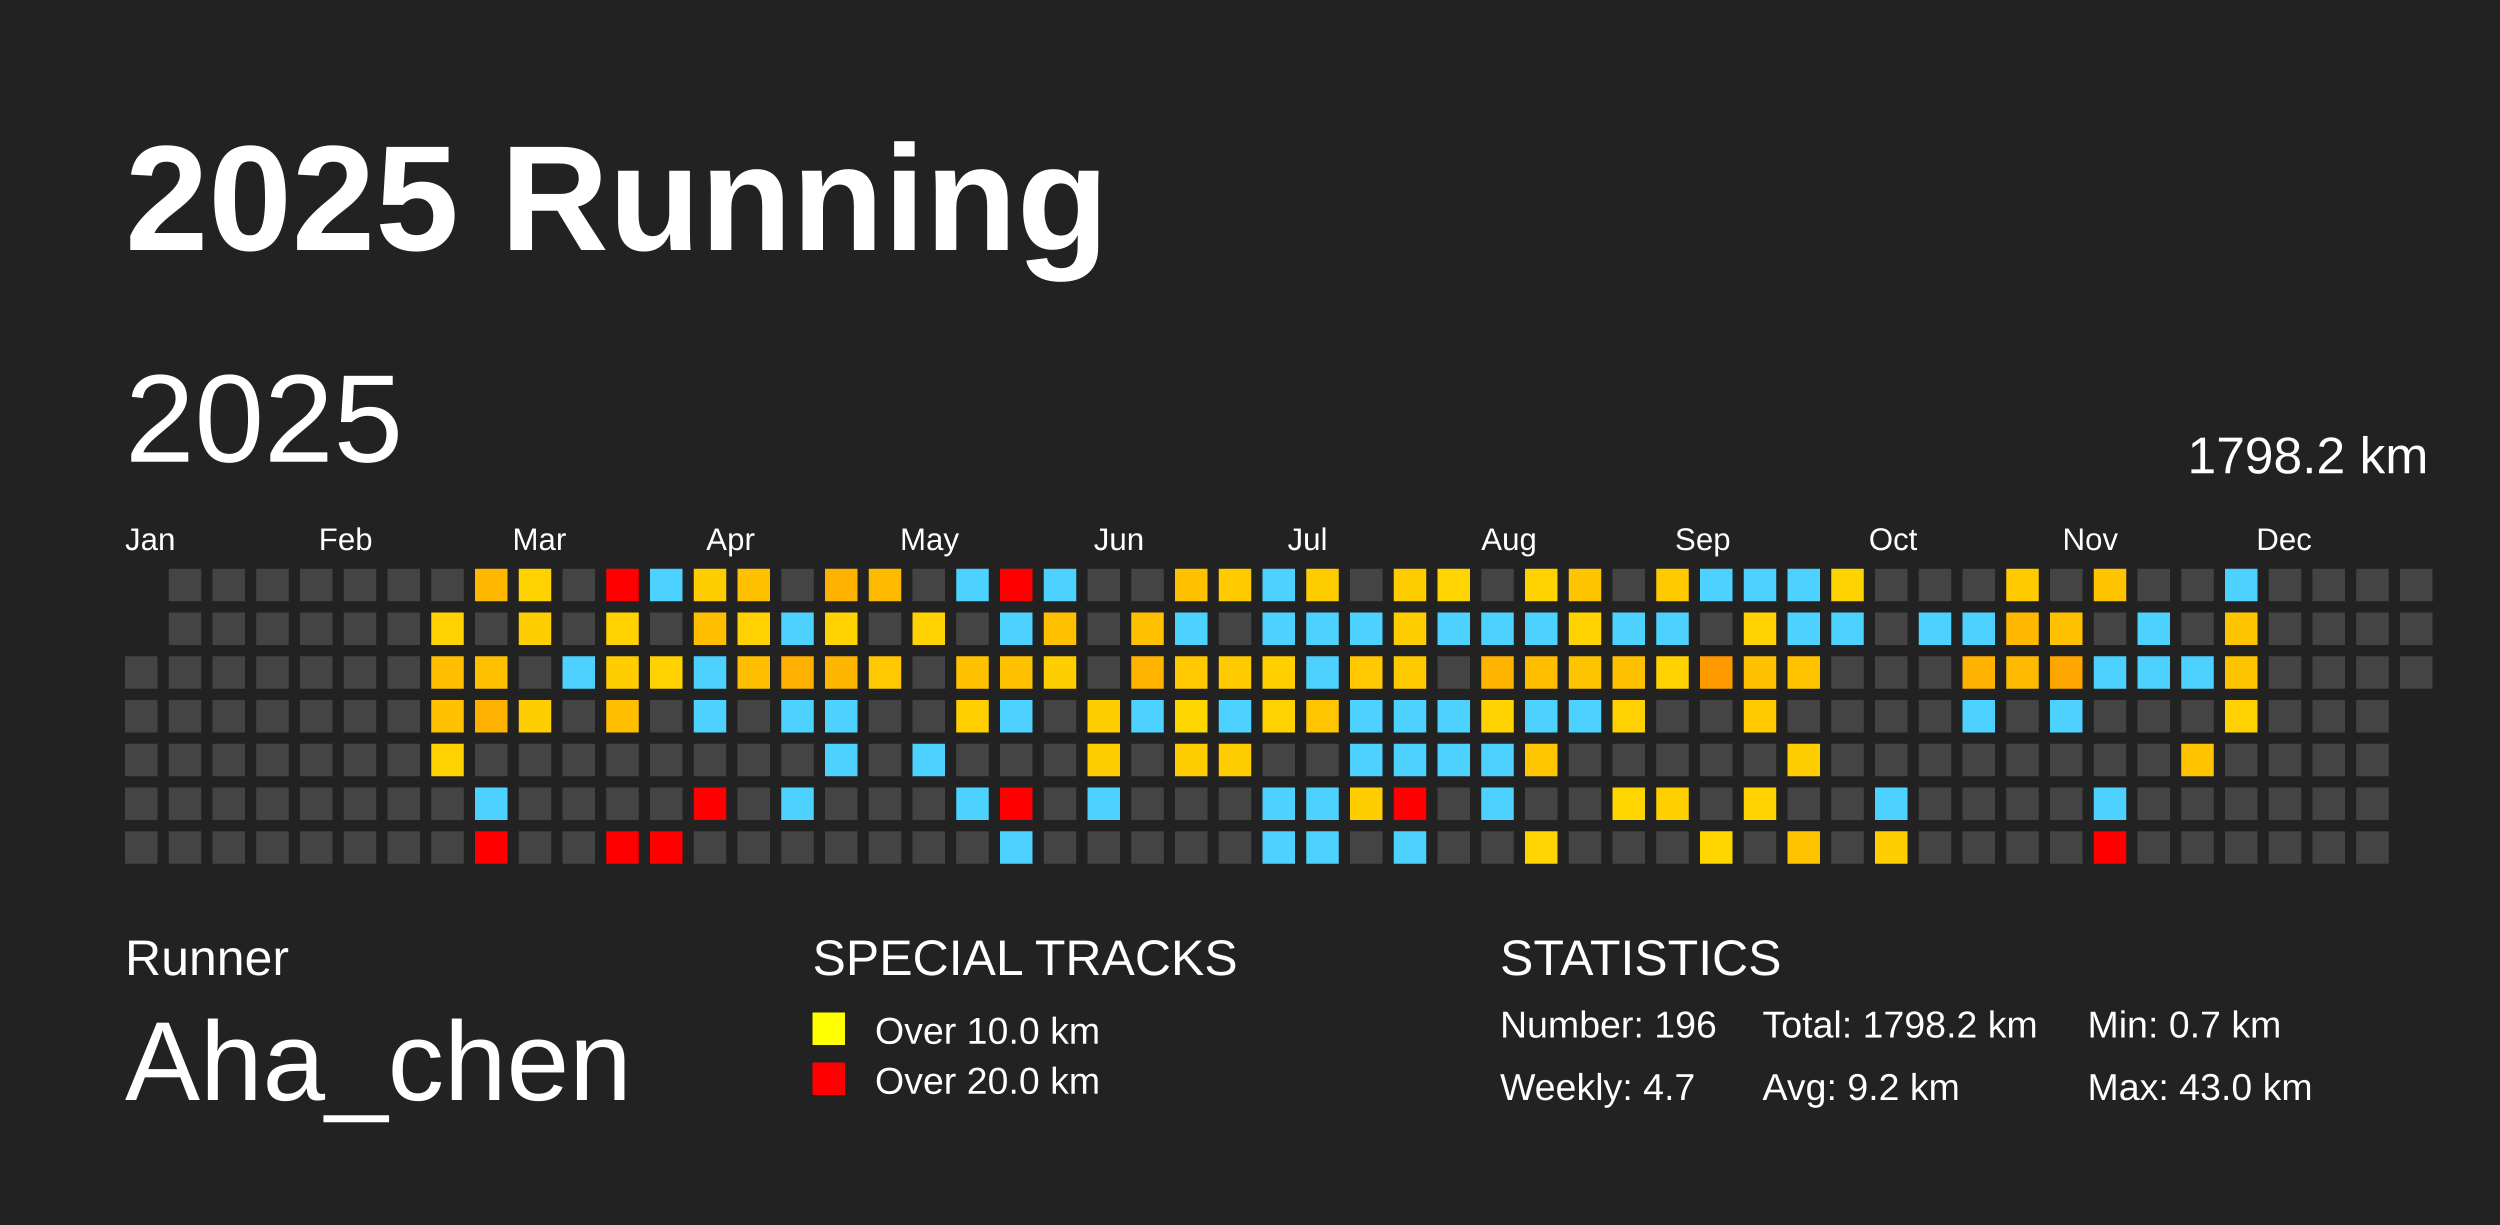
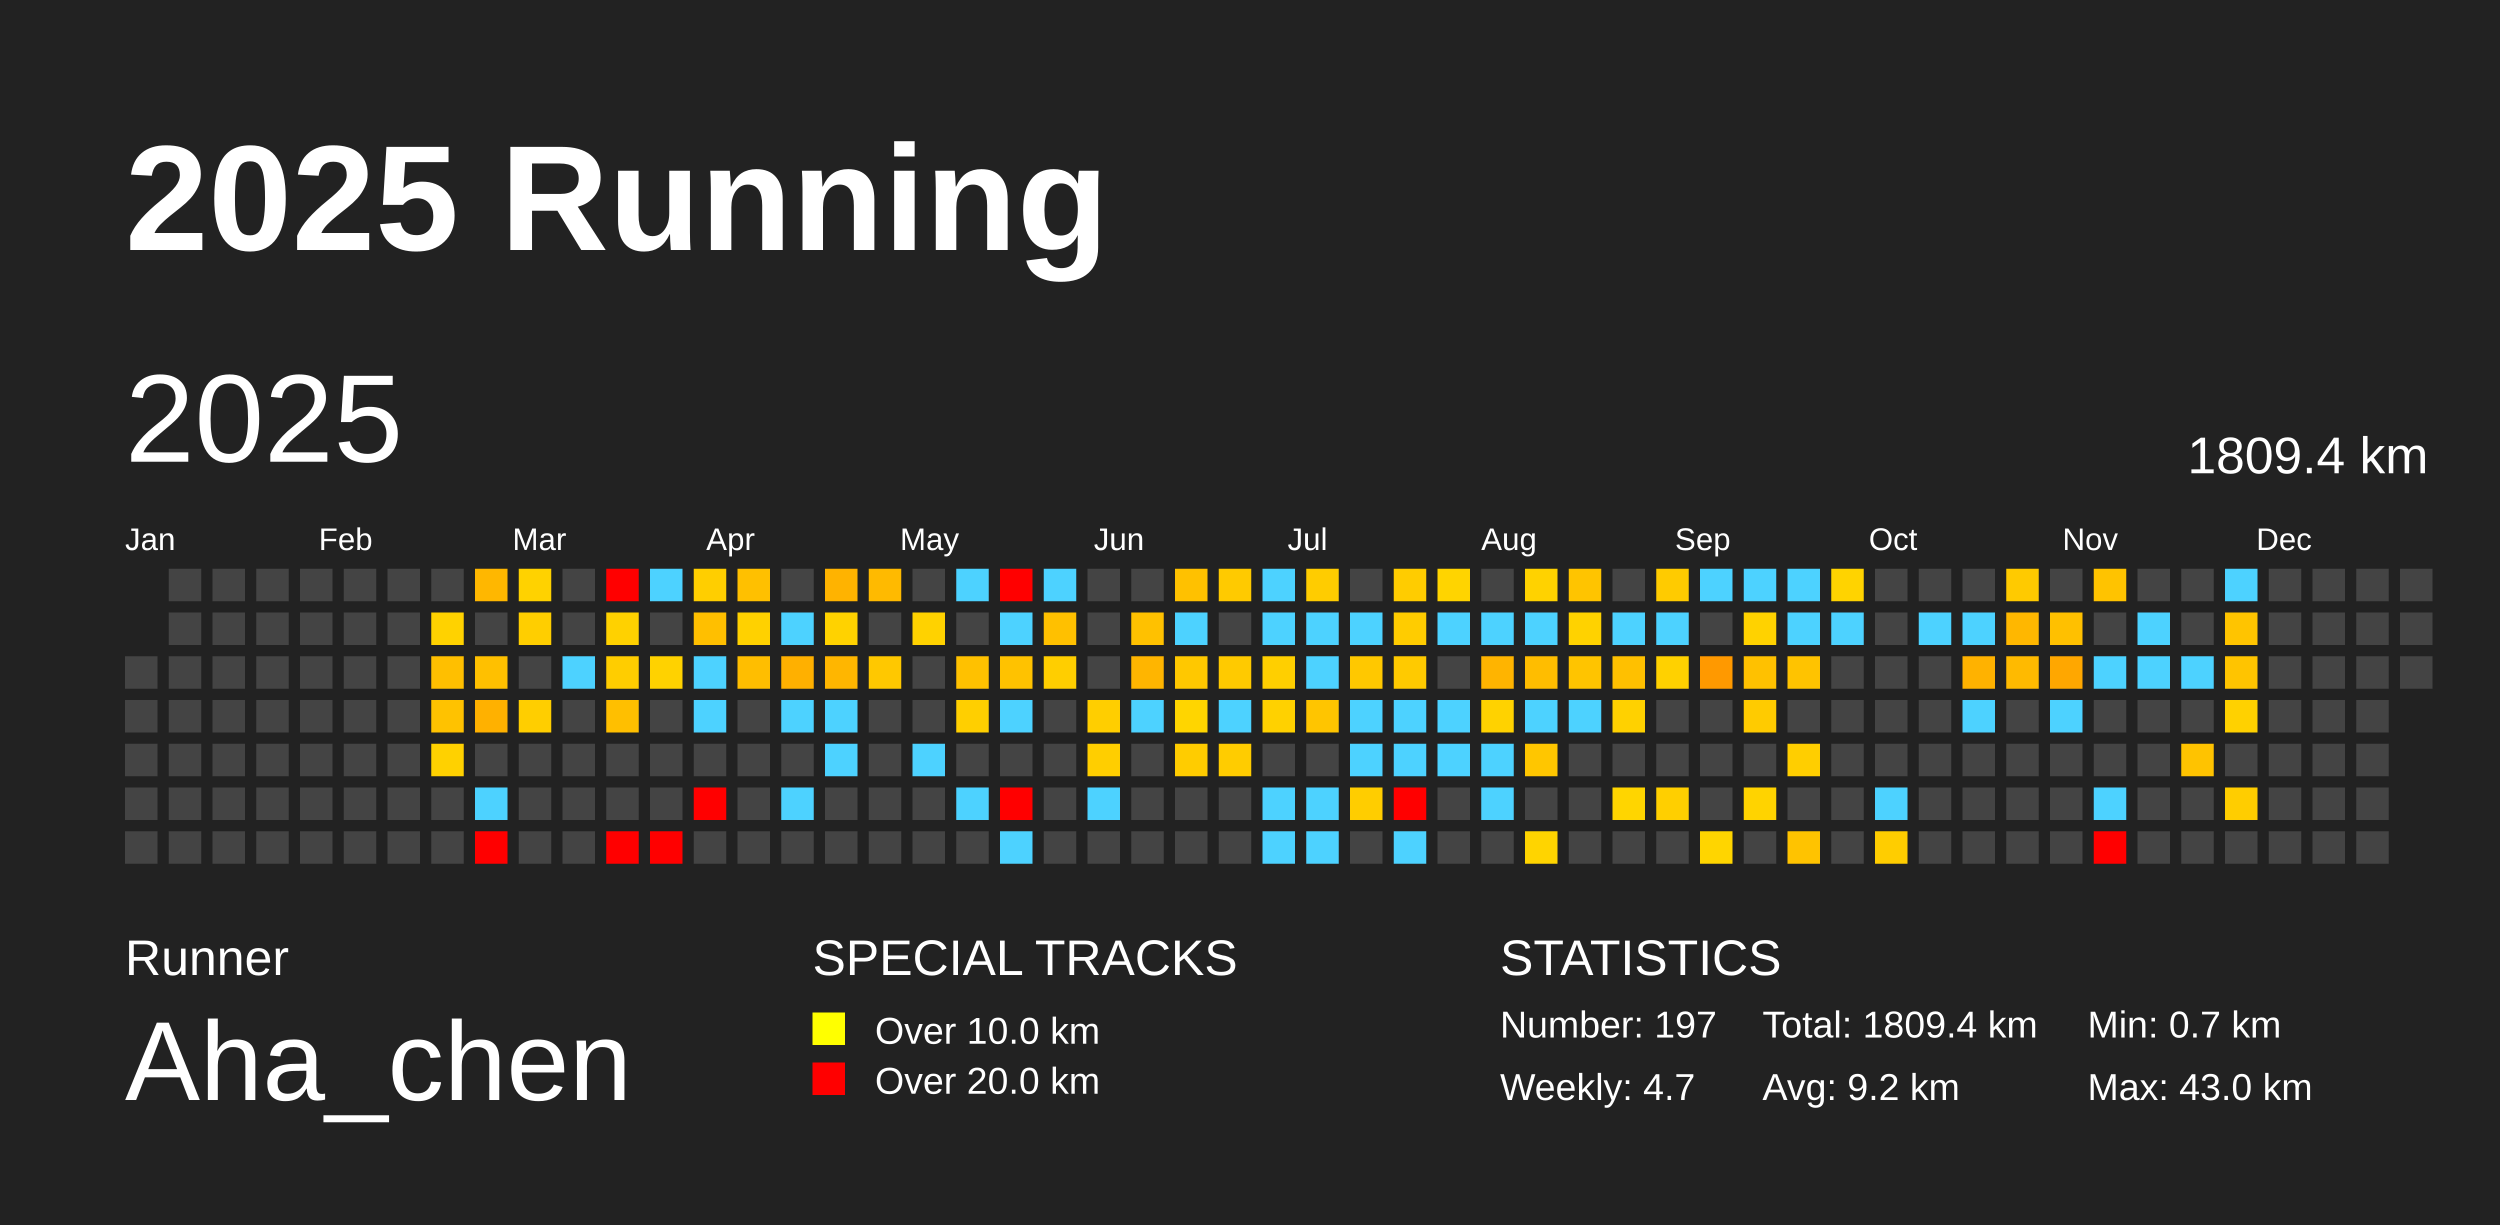
<svg xmlns="http://www.w3.org/2000/svg" baseProfile="full" height="98mm" version="1.1" viewBox="0,0,200,98" width="200mm">
  <defs />
  <rect fill="#222222" height="98" width="200" x="0" y="0" />
  <text fill="#FFFFFF" style="font-size:12px; font-family:Arial; font-weight:bold;" x="10" y="20">2025 Running</text>
  <text fill="#FFFFFF" style="font-size:4px; font-family:Arial" x="10" y="78">Runner</text>
  <text fill="#FFFFFF" style="font-size:9px; font-family:Arial" x="10" y="88">Aha_chen</text>
  <text fill="#FFFFFF" style="font-size:4px; font-family:Arial" x="65" y="78">SPECIAL TRACKS</text>
  <rect fill="yellow" height="2.6" width="2.6" x="65" y="81" />
  <text fill="#FFFFFF" style="font-size:3px; font-family:Arial" x="70" y="83.5">Over 10.0 km</text>
  <rect fill="red" height="2.6" width="2.6" x="65" y="85" />
  <text fill="#FFFFFF" style="font-size:3px; font-family:Arial" x="70" y="87.5">Over 20.0 km</text>
  <text fill="#FFFFFF" style="font-size:4px; font-family:Arial" x="120" y="78">STATISTICS</text>
-   <text fill="#FFFFFF" style="font-size:3px; font-family:Arial" x="120" y="83">Number: 196</text>
+   <text fill="#FFFFFF" style="font-size:3px; font-family:Arial" x="120" y="83">Number: 197</text>
  <text fill="#FFFFFF" style="font-size:3px; font-family:Arial" x="120" y="88">Weekly: 4.7</text>
-   <text fill="#FFFFFF" style="font-size:3px; font-family:Arial" x="141" y="83">Total: 1798.2 km</text>
+   <text fill="#FFFFFF" style="font-size:3px; font-family:Arial" x="141" y="83">Total: 1809.4 km</text>
  <text fill="#FFFFFF" style="font-size:3px; font-family:Arial" x="141" y="88">Avg: 9.2 km</text>
  <text fill="#FFFFFF" style="font-size:3px; font-family:Arial" x="167" y="83">Min: 0.7 km</text>
  <text fill="#FFFFFF" style="font-size:3px; font-family:Arial" x="167" y="88">Max: 43.0 km</text>
  <text dominant-baseline="hanging" fill="#FFFFFF" style="font-size:10.0px; font-family:Arial;" x="10" y="30">2025</text>
-   <text dominant-baseline="hanging" fill="#FFFFFF" style="font-size:4.125px; font-family:Arial;" x="175" y="35">1798.2 km</text>
+   <text dominant-baseline="hanging" fill="#FFFFFF" style="font-size:4.125px; font-family:Arial;" x="175" y="35">1809.4 km</text>
  <text fill="#FFFFFF" style="font-size:2.5px; font-family:Arial" x="10.0" y="44">Jan</text>
  <text fill="#FFFFFF" style="font-size:2.5px; font-family:Arial" x="25.5" y="44">Feb</text>
  <text fill="#FFFFFF" style="font-size:2.5px; font-family:Arial" x="41.0" y="44">Mar</text>
  <text fill="#FFFFFF" style="font-size:2.5px; font-family:Arial" x="56.5" y="44">Apr</text>
  <text fill="#FFFFFF" style="font-size:2.5px; font-family:Arial" x="72.0" y="44">May</text>
  <text fill="#FFFFFF" style="font-size:2.5px; font-family:Arial" x="87.5" y="44">Jun</text>
  <text fill="#FFFFFF" style="font-size:2.5px; font-family:Arial" x="103.0" y="44">Jul</text>
  <text fill="#FFFFFF" style="font-size:2.5px; font-family:Arial" x="118.5" y="44">Aug</text>
  <text fill="#FFFFFF" style="font-size:2.5px; font-family:Arial" x="134.0" y="44">Sep</text>
  <text fill="#FFFFFF" style="font-size:2.5px; font-family:Arial" x="149.5" y="44">Oct</text>
  <text fill="#FFFFFF" style="font-size:2.5px; font-family:Arial" x="165.0" y="44">Nov</text>
  <text fill="#FFFFFF" style="font-size:2.5px; font-family:Arial" x="180.5" y="44">Dec</text>
  <rect fill="#444444" height="2.6" width="2.6" x="10.0" y="52.5" />
  <rect fill="#444444" height="2.6" width="2.6" x="10.0" y="56.0" />
  <rect fill="#444444" height="2.6" width="2.6" x="10.0" y="59.5" />
  <rect fill="#444444" height="2.6" width="2.6" x="10.0" y="63.0" />
  <rect fill="#444444" height="2.6" width="2.6" x="10.0" y="66.5" />
  <rect fill="#444444" height="2.6" width="2.6" x="13.5" y="45.5" />
  <rect fill="#444444" height="2.6" width="2.6" x="13.5" y="49.0" />
  <rect fill="#444444" height="2.6" width="2.6" x="13.5" y="52.5" />
  <rect fill="#444444" height="2.6" width="2.6" x="13.5" y="56.0" />
  <rect fill="#444444" height="2.6" width="2.6" x="13.5" y="59.5" />
  <rect fill="#444444" height="2.6" width="2.6" x="13.5" y="63.0" />
  <rect fill="#444444" height="2.6" width="2.6" x="13.5" y="66.5" />
  <rect fill="#444444" height="2.6" width="2.6" x="17.0" y="45.5" />
  <rect fill="#444444" height="2.6" width="2.6" x="17.0" y="49.0" />
  <rect fill="#444444" height="2.6" width="2.6" x="17.0" y="52.5" />
  <rect fill="#444444" height="2.6" width="2.6" x="17.0" y="56.0" />
  <rect fill="#444444" height="2.6" width="2.6" x="17.0" y="59.5" />
  <rect fill="#444444" height="2.6" width="2.6" x="17.0" y="63.0" />
  <rect fill="#444444" height="2.6" width="2.6" x="17.0" y="66.5" />
  <rect fill="#444444" height="2.6" width="2.6" x="20.5" y="45.5" />
  <rect fill="#444444" height="2.6" width="2.6" x="20.5" y="49.0" />
  <rect fill="#444444" height="2.6" width="2.6" x="20.5" y="52.5" />
  <rect fill="#444444" height="2.6" width="2.6" x="20.5" y="56.0" />
  <rect fill="#444444" height="2.6" width="2.6" x="20.5" y="59.5" />
  <rect fill="#444444" height="2.6" width="2.6" x="20.5" y="63.0" />
  <rect fill="#444444" height="2.6" width="2.6" x="20.5" y="66.5" />
  <rect fill="#444444" height="2.6" width="2.6" x="24.0" y="45.5" />
  <rect fill="#444444" height="2.6" width="2.6" x="24.0" y="49.0" />
  <rect fill="#444444" height="2.6" width="2.6" x="24.0" y="52.5" />
  <rect fill="#444444" height="2.6" width="2.6" x="24.0" y="56.0" />
  <rect fill="#444444" height="2.6" width="2.6" x="24.0" y="59.5" />
  <rect fill="#444444" height="2.6" width="2.6" x="24.0" y="63.0" />
  <rect fill="#444444" height="2.6" width="2.6" x="24.0" y="66.5" />
  <rect fill="#444444" height="2.6" width="2.6" x="27.5" y="45.5" />
  <rect fill="#444444" height="2.6" width="2.6" x="27.5" y="49.0" />
  <rect fill="#444444" height="2.6" width="2.6" x="27.5" y="52.5" />
  <rect fill="#444444" height="2.6" width="2.6" x="27.5" y="56.0" />
  <rect fill="#444444" height="2.6" width="2.6" x="27.5" y="59.5" />
  <rect fill="#444444" height="2.6" width="2.6" x="27.5" y="63.0" />
  <rect fill="#444444" height="2.6" width="2.6" x="27.5" y="66.5" />
  <rect fill="#444444" height="2.6" width="2.6" x="31.0" y="45.5" />
  <rect fill="#444444" height="2.6" width="2.6" x="31.0" y="49.0" />
  <rect fill="#444444" height="2.6" width="2.6" x="31.0" y="52.5" />
  <rect fill="#444444" height="2.6" width="2.6" x="31.0" y="56.0" />
  <rect fill="#444444" height="2.6" width="2.6" x="31.0" y="59.5" />
  <rect fill="#444444" height="2.6" width="2.6" x="31.0" y="63.0" />
  <rect fill="#444444" height="2.6" width="2.6" x="31.0" y="66.5" />
  <rect fill="#444444" height="2.6" width="2.6" x="34.5" y="45.5" />
  <rect fill="#ffd200" height="2.6" width="2.6" x="34.5" y="49.0" />
  <rect fill="#ffbf00" height="2.6" width="2.6" x="34.5" y="52.5" />
  <rect fill="#ffc200" height="2.6" width="2.6" x="34.5" y="56.0" />
  <rect fill="#ffd100" height="2.6" width="2.6" x="34.5" y="59.5" />
  <rect fill="#444444" height="2.6" width="2.6" x="34.5" y="63.0" />
  <rect fill="#444444" height="2.6" width="2.6" x="34.5" y="66.5" />
  <rect fill="#ffb700" height="2.6" width="2.6" x="38.0" y="45.5" />
  <rect fill="#444444" height="2.6" width="2.6" x="38.0" y="49.0" />
  <rect fill="#ffc000" height="2.6" width="2.6" x="38.0" y="52.5" />
  <rect fill="#ffb100" height="2.6" width="2.6" x="38.0" y="56.0" />
  <rect fill="#444444" height="2.6" width="2.6" x="38.0" y="59.5" />
  <rect fill="#4dd2ff" height="2.6" width="2.6" x="38.0" y="63.0" />
  <rect fill="red" height="2.6" width="2.6" x="38.0" y="66.5" />
  <rect fill="#ffd200" height="2.6" width="2.6" x="41.5" y="45.5" />
  <rect fill="#ffce00" height="2.6" width="2.6" x="41.5" y="49.0" />
  <rect fill="#444444" height="2.6" width="2.6" x="41.5" y="52.5" />
  <rect fill="#ffce00" height="2.6" width="2.6" x="41.5" y="56.0" />
  <rect fill="#444444" height="2.6" width="2.6" x="41.5" y="59.5" />
  <rect fill="#444444" height="2.6" width="2.6" x="41.5" y="63.0" />
  <rect fill="#444444" height="2.6" width="2.6" x="41.5" y="66.5" />
  <rect fill="#444444" height="2.6" width="2.6" x="45.0" y="45.5" />
  <rect fill="#444444" height="2.6" width="2.6" x="45.0" y="49.0" />
  <rect fill="#4dd2ff" height="2.6" width="2.6" x="45.0" y="52.5" />
  <rect fill="#444444" height="2.6" width="2.6" x="45.0" y="56.0" />
  <rect fill="#444444" height="2.6" width="2.6" x="45.0" y="59.5" />
  <rect fill="#444444" height="2.6" width="2.6" x="45.0" y="63.0" />
  <rect fill="#444444" height="2.6" width="2.6" x="45.0" y="66.5" />
  <rect fill="red" height="2.6" width="2.6" x="48.5" y="45.5" />
  <rect fill="#ffd100" height="2.6" width="2.6" x="48.5" y="49.0" />
  <rect fill="#ffcd00" height="2.6" width="2.6" x="48.5" y="52.5" />
  <rect fill="#ffbf00" height="2.6" width="2.6" x="48.5" y="56.0" />
  <rect fill="#444444" height="2.6" width="2.6" x="48.5" y="59.5" />
  <rect fill="#444444" height="2.6" width="2.6" x="48.5" y="63.0" />
  <rect fill="red" height="2.6" width="2.6" x="48.5" y="66.5" />
  <rect fill="#4dd2ff" height="2.6" width="2.6" x="52.0" y="45.5" />
  <rect fill="#444444" height="2.6" width="2.6" x="52.0" y="49.0" />
  <rect fill="#ffd200" height="2.6" width="2.6" x="52.0" y="52.5" />
  <rect fill="#444444" height="2.6" width="2.6" x="52.0" y="56.0" />
  <rect fill="#444444" height="2.6" width="2.6" x="52.0" y="59.5" />
  <rect fill="#444444" height="2.6" width="2.6" x="52.0" y="63.0" />
  <rect fill="red" height="2.6" width="2.6" x="52.0" y="66.5" />
  <rect fill="#ffce00" height="2.6" width="2.6" x="55.5" y="45.5" />
  <rect fill="#ffbf00" height="2.6" width="2.6" x="55.5" y="49.0" />
  <rect fill="#4dd2ff" height="2.6" width="2.6" x="55.5" y="52.5" />
  <rect fill="#4dd2ff" height="2.6" width="2.6" x="55.5" y="56.0" />
  <rect fill="#444444" height="2.6" width="2.6" x="55.5" y="59.5" />
  <rect fill="red" height="2.6" width="2.6" x="55.5" y="63.0" />
  <rect fill="#444444" height="2.6" width="2.6" x="55.5" y="66.5" />
  <rect fill="#ffc000" height="2.6" width="2.6" x="59.0" y="45.5" />
  <rect fill="#ffd100" height="2.6" width="2.6" x="59.0" y="49.0" />
  <rect fill="#ffbe00" height="2.6" width="2.6" x="59.0" y="52.5" />
  <rect fill="#444444" height="2.6" width="2.6" x="59.0" y="56.0" />
  <rect fill="#444444" height="2.6" width="2.6" x="59.0" y="59.5" />
  <rect fill="#444444" height="2.6" width="2.6" x="59.0" y="63.0" />
  <rect fill="#444444" height="2.6" width="2.6" x="59.0" y="66.5" />
  <rect fill="#444444" height="2.6" width="2.6" x="62.5" y="45.5" />
  <rect fill="#4dd2ff" height="2.6" width="2.6" x="62.5" y="49.0" />
  <rect fill="#ffb000" height="2.6" width="2.6" x="62.5" y="52.5" />
  <rect fill="#4dd2ff" height="2.6" width="2.6" x="62.5" y="56.0" />
  <rect fill="#444444" height="2.6" width="2.6" x="62.5" y="59.5" />
  <rect fill="#4dd2ff" height="2.6" width="2.6" x="62.5" y="63.0" />
  <rect fill="#444444" height="2.6" width="2.6" x="62.5" y="66.5" />
  <rect fill="#ffb300" height="2.6" width="2.6" x="66.0" y="45.5" />
  <rect fill="#ffd200" height="2.6" width="2.6" x="66.0" y="49.0" />
  <rect fill="#ffb600" height="2.6" width="2.6" x="66.0" y="52.5" />
  <rect fill="#4dd2ff" height="2.6" width="2.6" x="66.0" y="56.0" />
  <rect fill="#4dd2ff" height="2.6" width="2.6" x="66.0" y="59.5" />
  <rect fill="#444444" height="2.6" width="2.6" x="66.0" y="63.0" />
  <rect fill="#444444" height="2.6" width="2.6" x="66.0" y="66.5" />
  <rect fill="#ffba00" height="2.6" width="2.6" x="69.5" y="45.5" />
  <rect fill="#444444" height="2.6" width="2.6" x="69.5" y="49.0" />
  <rect fill="#ffc800" height="2.6" width="2.6" x="69.5" y="52.5" />
  <rect fill="#444444" height="2.6" width="2.6" x="69.5" y="56.0" />
  <rect fill="#444444" height="2.6" width="2.6" x="69.5" y="59.5" />
  <rect fill="#444444" height="2.6" width="2.6" x="69.5" y="63.0" />
  <rect fill="#444444" height="2.6" width="2.6" x="69.5" y="66.5" />
  <rect fill="#444444" height="2.6" width="2.6" x="73.0" y="45.5" />
  <rect fill="#ffd200" height="2.6" width="2.6" x="73.0" y="49.0" />
  <rect fill="#444444" height="2.6" width="2.6" x="73.0" y="52.5" />
  <rect fill="#444444" height="2.6" width="2.6" x="73.0" y="56.0" />
  <rect fill="#4dd2ff" height="2.6" width="2.6" x="73.0" y="59.5" />
  <rect fill="#444444" height="2.6" width="2.6" x="73.0" y="63.0" />
  <rect fill="#444444" height="2.6" width="2.6" x="73.0" y="66.5" />
  <rect fill="#4dd2ff" height="2.6" width="2.6" x="76.5" y="45.5" />
  <rect fill="#444444" height="2.6" width="2.6" x="76.5" y="49.0" />
  <rect fill="#ffc100" height="2.6" width="2.6" x="76.5" y="52.5" />
  <rect fill="#ffcf00" height="2.6" width="2.6" x="76.5" y="56.0" />
  <rect fill="#444444" height="2.6" width="2.6" x="76.5" y="59.5" />
  <rect fill="#4dd2ff" height="2.6" width="2.6" x="76.5" y="63.0" />
  <rect fill="#444444" height="2.6" width="2.6" x="76.5" y="66.5" />
  <rect fill="red" height="2.6" width="2.6" x="80.0" y="45.5" />
  <rect fill="#4dd2ff" height="2.6" width="2.6" x="80.0" y="49.0" />
  <rect fill="#ffc200" height="2.6" width="2.6" x="80.0" y="52.5" />
  <rect fill="#4dd2ff" height="2.6" width="2.6" x="80.0" y="56.0" />
  <rect fill="#444444" height="2.6" width="2.6" x="80.0" y="59.5" />
  <rect fill="red" height="2.6" width="2.6" x="80.0" y="63.0" />
  <rect fill="#4dd2ff" height="2.6" width="2.6" x="80.0" y="66.5" />
  <rect fill="#4dd2ff" height="2.6" width="2.6" x="83.5" y="45.5" />
  <rect fill="#ffc000" height="2.6" width="2.6" x="83.5" y="49.0" />
  <rect fill="#ffce00" height="2.6" width="2.6" x="83.5" y="52.5" />
  <rect fill="#444444" height="2.6" width="2.6" x="83.5" y="56.0" />
  <rect fill="#444444" height="2.6" width="2.6" x="83.5" y="59.5" />
  <rect fill="#444444" height="2.6" width="2.6" x="83.5" y="63.0" />
  <rect fill="#444444" height="2.6" width="2.6" x="83.5" y="66.5" />
  <rect fill="#444444" height="2.6" width="2.6" x="87.0" y="45.5" />
  <rect fill="#444444" height="2.6" width="2.6" x="87.0" y="49.0" />
  <rect fill="#444444" height="2.6" width="2.6" x="87.0" y="52.5" />
  <rect fill="#ffce00" height="2.6" width="2.6" x="87.0" y="56.0" />
  <rect fill="#ffce00" height="2.6" width="2.6" x="87.0" y="59.5" />
  <rect fill="#4dd2ff" height="2.6" width="2.6" x="87.0" y="63.0" />
  <rect fill="#444444" height="2.6" width="2.6" x="87.0" y="66.5" />
  <rect fill="#444444" height="2.6" width="2.6" x="90.5" y="45.5" />
  <rect fill="#ffc100" height="2.6" width="2.6" x="90.5" y="49.0" />
  <rect fill="#ffb500" height="2.6" width="2.6" x="90.5" y="52.5" />
  <rect fill="#4dd2ff" height="2.6" width="2.6" x="90.5" y="56.0" />
  <rect fill="#444444" height="2.6" width="2.6" x="90.5" y="59.5" />
  <rect fill="#444444" height="2.6" width="2.6" x="90.5" y="63.0" />
  <rect fill="#444444" height="2.6" width="2.6" x="90.5" y="66.5" />
  <rect fill="#ffc100" height="2.6" width="2.6" x="94.0" y="45.5" />
  <rect fill="#4dd2ff" height="2.6" width="2.6" x="94.0" y="49.0" />
  <rect fill="#ffc800" height="2.6" width="2.6" x="94.0" y="52.5" />
  <rect fill="#ffd500" height="2.6" width="2.6" x="94.0" y="56.0" />
  <rect fill="#ffcc00" height="2.6" width="2.6" x="94.0" y="59.5" />
  <rect fill="#444444" height="2.6" width="2.6" x="94.0" y="63.0" />
  <rect fill="#444444" height="2.6" width="2.6" x="94.0" y="66.5" />
  <rect fill="#ffca00" height="2.6" width="2.6" x="97.5" y="45.5" />
  <rect fill="#444444" height="2.6" width="2.6" x="97.5" y="49.0" />
  <rect fill="#ffca00" height="2.6" width="2.6" x="97.5" y="52.5" />
  <rect fill="#4dd2ff" height="2.6" width="2.6" x="97.5" y="56.0" />
  <rect fill="#ffcc00" height="2.6" width="2.6" x="97.5" y="59.5" />
  <rect fill="#444444" height="2.6" width="2.6" x="97.5" y="63.0" />
  <rect fill="#444444" height="2.6" width="2.6" x="97.5" y="66.5" />
  <rect fill="#4dd2ff" height="2.6" width="2.6" x="101.0" y="45.5" />
  <rect fill="#4dd2ff" height="2.6" width="2.6" x="101.0" y="49.0" />
  <rect fill="#ffcf00" height="2.6" width="2.6" x="101.0" y="52.5" />
  <rect fill="#ffd100" height="2.6" width="2.6" x="101.0" y="56.0" />
  <rect fill="#444444" height="2.6" width="2.6" x="101.0" y="59.5" />
  <rect fill="#4dd2ff" height="2.6" width="2.6" x="101.0" y="63.0" />
  <rect fill="#4dd2ff" height="2.6" width="2.6" x="101.0" y="66.5" />
  <rect fill="#ffcc00" height="2.6" width="2.6" x="104.5" y="45.5" />
  <rect fill="#4dd2ff" height="2.6" width="2.6" x="104.5" y="49.0" />
  <rect fill="#4dd2ff" height="2.6" width="2.6" x="104.5" y="52.5" />
  <rect fill="#ffc500" height="2.6" width="2.6" x="104.5" y="56.0" />
  <rect fill="#444444" height="2.6" width="2.6" x="104.5" y="59.5" />
  <rect fill="#4dd2ff" height="2.6" width="2.6" x="104.5" y="63.0" />
  <rect fill="#4dd2ff" height="2.6" width="2.6" x="104.5" y="66.5" />
  <rect fill="#444444" height="2.6" width="2.6" x="108.0" y="45.5" />
  <rect fill="#4dd2ff" height="2.6" width="2.6" x="108.0" y="49.0" />
  <rect fill="#ffc800" height="2.6" width="2.6" x="108.0" y="52.5" />
  <rect fill="#4dd2ff" height="2.6" width="2.6" x="108.0" y="56.0" />
  <rect fill="#4dd2ff" height="2.6" width="2.6" x="108.0" y="59.5" />
  <rect fill="#ffcd00" height="2.6" width="2.6" x="108.0" y="63.0" />
  <rect fill="#444444" height="2.6" width="2.6" x="108.0" y="66.5" />
  <rect fill="#ffcc00" height="2.6" width="2.6" x="111.5" y="45.5" />
  <rect fill="#ffcc00" height="2.6" width="2.6" x="111.5" y="49.0" />
  <rect fill="#ffca00" height="2.6" width="2.6" x="111.5" y="52.5" />
  <rect fill="#4dd2ff" height="2.6" width="2.6" x="111.5" y="56.0" />
  <rect fill="#4dd2ff" height="2.6" width="2.6" x="111.5" y="59.5" />
  <rect fill="red" height="2.6" width="2.6" x="111.5" y="63.0" />
  <rect fill="#4dd2ff" height="2.6" width="2.6" x="111.5" y="66.5" />
  <rect fill="#ffd400" height="2.6" width="2.6" x="115.0" y="45.5" />
  <rect fill="#4dd2ff" height="2.6" width="2.6" x="115.0" y="49.0" />
  <rect fill="#444444" height="2.6" width="2.6" x="115.0" y="52.5" />
  <rect fill="#4dd2ff" height="2.6" width="2.6" x="115.0" y="56.0" />
  <rect fill="#4dd2ff" height="2.6" width="2.6" x="115.0" y="59.5" />
  <rect fill="#444444" height="2.6" width="2.6" x="115.0" y="63.0" />
  <rect fill="#444444" height="2.6" width="2.6" x="115.0" y="66.5" />
  <rect fill="#444444" height="2.6" width="2.6" x="118.5" y="45.5" />
  <rect fill="#4dd2ff" height="2.6" width="2.6" x="118.5" y="49.0" />
  <rect fill="#ffb400" height="2.6" width="2.6" x="118.5" y="52.5" />
  <rect fill="#ffd200" height="2.6" width="2.6" x="118.5" y="56.0" />
  <rect fill="#4dd2ff" height="2.6" width="2.6" x="118.5" y="59.5" />
  <rect fill="#4dd2ff" height="2.6" width="2.6" x="118.5" y="63.0" />
  <rect fill="#444444" height="2.6" width="2.6" x="118.5" y="66.5" />
  <rect fill="#ffd200" height="2.6" width="2.6" x="122.0" y="45.5" />
  <rect fill="#4dd2ff" height="2.6" width="2.6" x="122.0" y="49.0" />
  <rect fill="#ffbd00" height="2.6" width="2.6" x="122.0" y="52.5" />
  <rect fill="#4dd2ff" height="2.6" width="2.6" x="122.0" y="56.0" />
  <rect fill="#ffc600" height="2.6" width="2.6" x="122.0" y="59.5" />
  <rect fill="#444444" height="2.6" width="2.6" x="122.0" y="63.0" />
  <rect fill="#ffd400" height="2.6" width="2.6" x="122.0" y="66.5" />
  <rect fill="#ffc400" height="2.6" width="2.6" x="125.5" y="45.5" />
  <rect fill="#ffd200" height="2.6" width="2.6" x="125.5" y="49.0" />
  <rect fill="#ffc400" height="2.6" width="2.6" x="125.5" y="52.5" />
  <rect fill="#4dd2ff" height="2.6" width="2.6" x="125.5" y="56.0" />
  <rect fill="#444444" height="2.6" width="2.6" x="125.5" y="59.5" />
  <rect fill="#444444" height="2.6" width="2.6" x="125.5" y="63.0" />
  <rect fill="#444444" height="2.6" width="2.6" x="125.5" y="66.5" />
  <rect fill="#444444" height="2.6" width="2.6" x="129.0" y="45.5" />
  <rect fill="#4dd2ff" height="2.6" width="2.6" x="129.0" y="49.0" />
  <rect fill="#ffc000" height="2.6" width="2.6" x="129.0" y="52.5" />
  <rect fill="#ffd100" height="2.6" width="2.6" x="129.0" y="56.0" />
  <rect fill="#444444" height="2.6" width="2.6" x="129.0" y="59.5" />
  <rect fill="#ffd500" height="2.6" width="2.6" x="129.0" y="63.0" />
  <rect fill="#444444" height="2.6" width="2.6" x="129.0" y="66.5" />
  <rect fill="#ffcb00" height="2.6" width="2.6" x="132.5" y="45.5" />
  <rect fill="#4dd2ff" height="2.6" width="2.6" x="132.5" y="49.0" />
  <rect fill="#ffd100" height="2.6" width="2.6" x="132.5" y="52.5" />
  <rect fill="#444444" height="2.6" width="2.6" x="132.5" y="56.0" />
  <rect fill="#444444" height="2.6" width="2.6" x="132.5" y="59.5" />
  <rect fill="#ffcf00" height="2.6" width="2.6" x="132.5" y="63.0" />
  <rect fill="#444444" height="2.6" width="2.6" x="132.5" y="66.5" />
  <rect fill="#4dd2ff" height="2.6" width="2.6" x="136.0" y="45.5" />
  <rect fill="#444444" height="2.6" width="2.6" x="136.0" y="49.0" />
  <rect fill="#ff9900" height="2.6" width="2.6" x="136.0" y="52.5" />
  <rect fill="#444444" height="2.6" width="2.6" x="136.0" y="56.0" />
  <rect fill="#444444" height="2.6" width="2.6" x="136.0" y="59.5" />
  <rect fill="#444444" height="2.6" width="2.6" x="136.0" y="63.0" />
  <rect fill="#ffd500" height="2.6" width="2.6" x="136.0" y="66.5" />
  <rect fill="#4dd2ff" height="2.6" width="2.6" x="139.5" y="45.5" />
  <rect fill="#ffd200" height="2.6" width="2.6" x="139.5" y="49.0" />
  <rect fill="#ffc100" height="2.6" width="2.6" x="139.5" y="52.5" />
  <rect fill="#ffcb00" height="2.6" width="2.6" x="139.5" y="56.0" />
  <rect fill="#444444" height="2.6" width="2.6" x="139.5" y="59.5" />
  <rect fill="#ffd300" height="2.6" width="2.6" x="139.5" y="63.0" />
  <rect fill="#444444" height="2.6" width="2.6" x="139.5" y="66.5" />
  <rect fill="#4dd2ff" height="2.6" width="2.6" x="143.0" y="45.5" />
  <rect fill="#4dd2ff" height="2.6" width="2.6" x="143.0" y="49.0" />
  <rect fill="#ffc300" height="2.6" width="2.6" x="143.0" y="52.5" />
  <rect fill="#444444" height="2.6" width="2.6" x="143.0" y="56.0" />
  <rect fill="#ffce00" height="2.6" width="2.6" x="143.0" y="59.5" />
  <rect fill="#444444" height="2.6" width="2.6" x="143.0" y="63.0" />
  <rect fill="#ffc300" height="2.6" width="2.6" x="143.0" y="66.5" />
  <rect fill="#ffd300" height="2.6" width="2.6" x="146.5" y="45.5" />
  <rect fill="#4dd2ff" height="2.6" width="2.6" x="146.5" y="49.0" />
  <rect fill="#444444" height="2.6" width="2.6" x="146.5" y="52.5" />
  <rect fill="#444444" height="2.6" width="2.6" x="146.5" y="56.0" />
  <rect fill="#444444" height="2.6" width="2.6" x="146.5" y="59.5" />
  <rect fill="#444444" height="2.6" width="2.6" x="146.5" y="63.0" />
  <rect fill="#444444" height="2.6" width="2.6" x="146.5" y="66.5" />
  <rect fill="#444444" height="2.6" width="2.6" x="150.0" y="45.5" />
  <rect fill="#444444" height="2.6" width="2.6" x="150.0" y="49.0" />
  <rect fill="#444444" height="2.6" width="2.6" x="150.0" y="52.5" />
  <rect fill="#444444" height="2.6" width="2.6" x="150.0" y="56.0" />
  <rect fill="#444444" height="2.6" width="2.6" x="150.0" y="59.5" />
  <rect fill="#4dd2ff" height="2.6" width="2.6" x="150.0" y="63.0" />
  <rect fill="#ffcd00" height="2.6" width="2.6" x="150.0" y="66.5" />
  <rect fill="#444444" height="2.6" width="2.6" x="153.5" y="45.5" />
  <rect fill="#4dd2ff" height="2.6" width="2.6" x="153.5" y="49.0" />
  <rect fill="#444444" height="2.6" width="2.6" x="153.5" y="52.5" />
  <rect fill="#444444" height="2.6" width="2.6" x="153.5" y="56.0" />
  <rect fill="#444444" height="2.6" width="2.6" x="153.5" y="59.5" />
  <rect fill="#444444" height="2.6" width="2.6" x="153.5" y="63.0" />
  <rect fill="#444444" height="2.6" width="2.6" x="153.5" y="66.5" />
  <rect fill="#444444" height="2.6" width="2.6" x="157.0" y="45.5" />
  <rect fill="#4dd2ff" height="2.6" width="2.6" x="157.0" y="49.0" />
  <rect fill="#ffb200" height="2.6" width="2.6" x="157.0" y="52.5" />
  <rect fill="#4dd2ff" height="2.6" width="2.6" x="157.0" y="56.0" />
  <rect fill="#444444" height="2.6" width="2.6" x="157.0" y="59.5" />
  <rect fill="#444444" height="2.6" width="2.6" x="157.0" y="63.0" />
  <rect fill="#444444" height="2.6" width="2.6" x="157.0" y="66.5" />
  <rect fill="#ffca00" height="2.6" width="2.6" x="160.5" y="45.5" />
  <rect fill="#ffb700" height="2.6" width="2.6" x="160.5" y="49.0" />
  <rect fill="#ffba00" height="2.6" width="2.6" x="160.5" y="52.5" />
  <rect fill="#444444" height="2.6" width="2.6" x="160.5" y="56.0" />
  <rect fill="#444444" height="2.6" width="2.6" x="160.5" y="59.5" />
  <rect fill="#444444" height="2.6" width="2.6" x="160.5" y="63.0" />
  <rect fill="#444444" height="2.6" width="2.6" x="160.5" y="66.5" />
  <rect fill="#444444" height="2.6" width="2.6" x="164.0" y="45.5" />
  <rect fill="#ffc000" height="2.6" width="2.6" x="164.0" y="49.0" />
  <rect fill="#ffa700" height="2.6" width="2.6" x="164.0" y="52.5" />
  <rect fill="#4dd2ff" height="2.6" width="2.6" x="164.0" y="56.0" />
  <rect fill="#444444" height="2.6" width="2.6" x="164.0" y="59.5" />
  <rect fill="#444444" height="2.6" width="2.6" x="164.0" y="63.0" />
  <rect fill="#444444" height="2.6" width="2.6" x="164.0" y="66.5" />
  <rect fill="#ffc300" height="2.6" width="2.6" x="167.5" y="45.5" />
  <rect fill="#444444" height="2.6" width="2.6" x="167.5" y="49.0" />
  <rect fill="#4dd2ff" height="2.6" width="2.6" x="167.5" y="52.5" />
  <rect fill="#444444" height="2.6" width="2.6" x="167.5" y="56.0" />
  <rect fill="#444444" height="2.6" width="2.6" x="167.5" y="59.5" />
  <rect fill="#4dd2ff" height="2.6" width="2.6" x="167.5" y="63.0" />
  <rect fill="red" height="2.6" width="2.6" x="167.5" y="66.5" />
  <rect fill="#444444" height="2.6" width="2.6" x="171.0" y="45.5" />
  <rect fill="#4dd2ff" height="2.6" width="2.6" x="171.0" y="49.0" />
  <rect fill="#4dd2ff" height="2.6" width="2.6" x="171.0" y="52.5" />
  <rect fill="#444444" height="2.6" width="2.6" x="171.0" y="56.0" />
  <rect fill="#444444" height="2.6" width="2.6" x="171.0" y="59.5" />
  <rect fill="#444444" height="2.6" width="2.6" x="171.0" y="63.0" />
  <rect fill="#444444" height="2.6" width="2.6" x="171.0" y="66.5" />
  <rect fill="#444444" height="2.6" width="2.6" x="174.5" y="45.5" />
  <rect fill="#444444" height="2.6" width="2.6" x="174.5" y="49.0" />
  <rect fill="#4dd2ff" height="2.6" width="2.6" x="174.5" y="52.5" />
  <rect fill="#444444" height="2.6" width="2.6" x="174.5" y="56.0" />
  <rect fill="#ffc300" height="2.6" width="2.6" x="174.5" y="59.5" />
  <rect fill="#444444" height="2.6" width="2.6" x="174.5" y="63.0" />
  <rect fill="#444444" height="2.6" width="2.6" x="174.5" y="66.5" />
  <rect fill="#4dd2ff" height="2.6" width="2.6" x="178.0" y="45.5" />
  <rect fill="#ffc400" height="2.6" width="2.6" x="178.0" y="49.0" />
  <rect fill="#ffc400" height="2.6" width="2.6" x="178.0" y="52.5" />
  <rect fill="#ffd100" height="2.6" width="2.6" x="178.0" y="56.0" />
  <rect fill="#444444" height="2.6" width="2.6" x="178.0" y="59.5" />
-   <rect fill="#444444" height="2.6" width="2.6" x="178.0" y="63.0" />
+   <rect fill="#ffcd00" height="2.6" width="2.6" x="178.0" y="63.0" />
  <rect fill="#444444" height="2.6" width="2.6" x="178.0" y="66.5" />
  <rect fill="#444444" height="2.6" width="2.6" x="181.5" y="45.5" />
  <rect fill="#444444" height="2.6" width="2.6" x="181.5" y="49.0" />
  <rect fill="#444444" height="2.6" width="2.6" x="181.5" y="52.5" />
  <rect fill="#444444" height="2.6" width="2.6" x="181.5" y="56.0" />
  <rect fill="#444444" height="2.6" width="2.6" x="181.5" y="59.5" />
  <rect fill="#444444" height="2.6" width="2.6" x="181.5" y="63.0" />
  <rect fill="#444444" height="2.6" width="2.6" x="181.5" y="66.5" />
  <rect fill="#444444" height="2.6" width="2.6" x="185.0" y="45.5" />
  <rect fill="#444444" height="2.6" width="2.6" x="185.0" y="49.0" />
  <rect fill="#444444" height="2.6" width="2.6" x="185.0" y="52.5" />
  <rect fill="#444444" height="2.6" width="2.6" x="185.0" y="56.0" />
  <rect fill="#444444" height="2.6" width="2.6" x="185.0" y="59.5" />
  <rect fill="#444444" height="2.6" width="2.6" x="185.0" y="63.0" />
  <rect fill="#444444" height="2.6" width="2.6" x="185.0" y="66.5" />
  <rect fill="#444444" height="2.6" width="2.6" x="188.5" y="45.5" />
  <rect fill="#444444" height="2.6" width="2.6" x="188.5" y="49.0" />
  <rect fill="#444444" height="2.6" width="2.6" x="188.5" y="52.5" />
  <rect fill="#444444" height="2.6" width="2.6" x="188.5" y="56.0" />
  <rect fill="#444444" height="2.6" width="2.6" x="188.5" y="59.5" />
  <rect fill="#444444" height="2.6" width="2.6" x="188.5" y="63.0" />
  <rect fill="#444444" height="2.6" width="2.6" x="188.5" y="66.5" />
  <rect fill="#444444" height="2.6" width="2.6" x="192.0" y="45.5" />
  <rect fill="#444444" height="2.6" width="2.6" x="192.0" y="49.0" />
  <rect fill="#444444" height="2.6" width="2.6" x="192.0" y="52.5" />
</svg>
